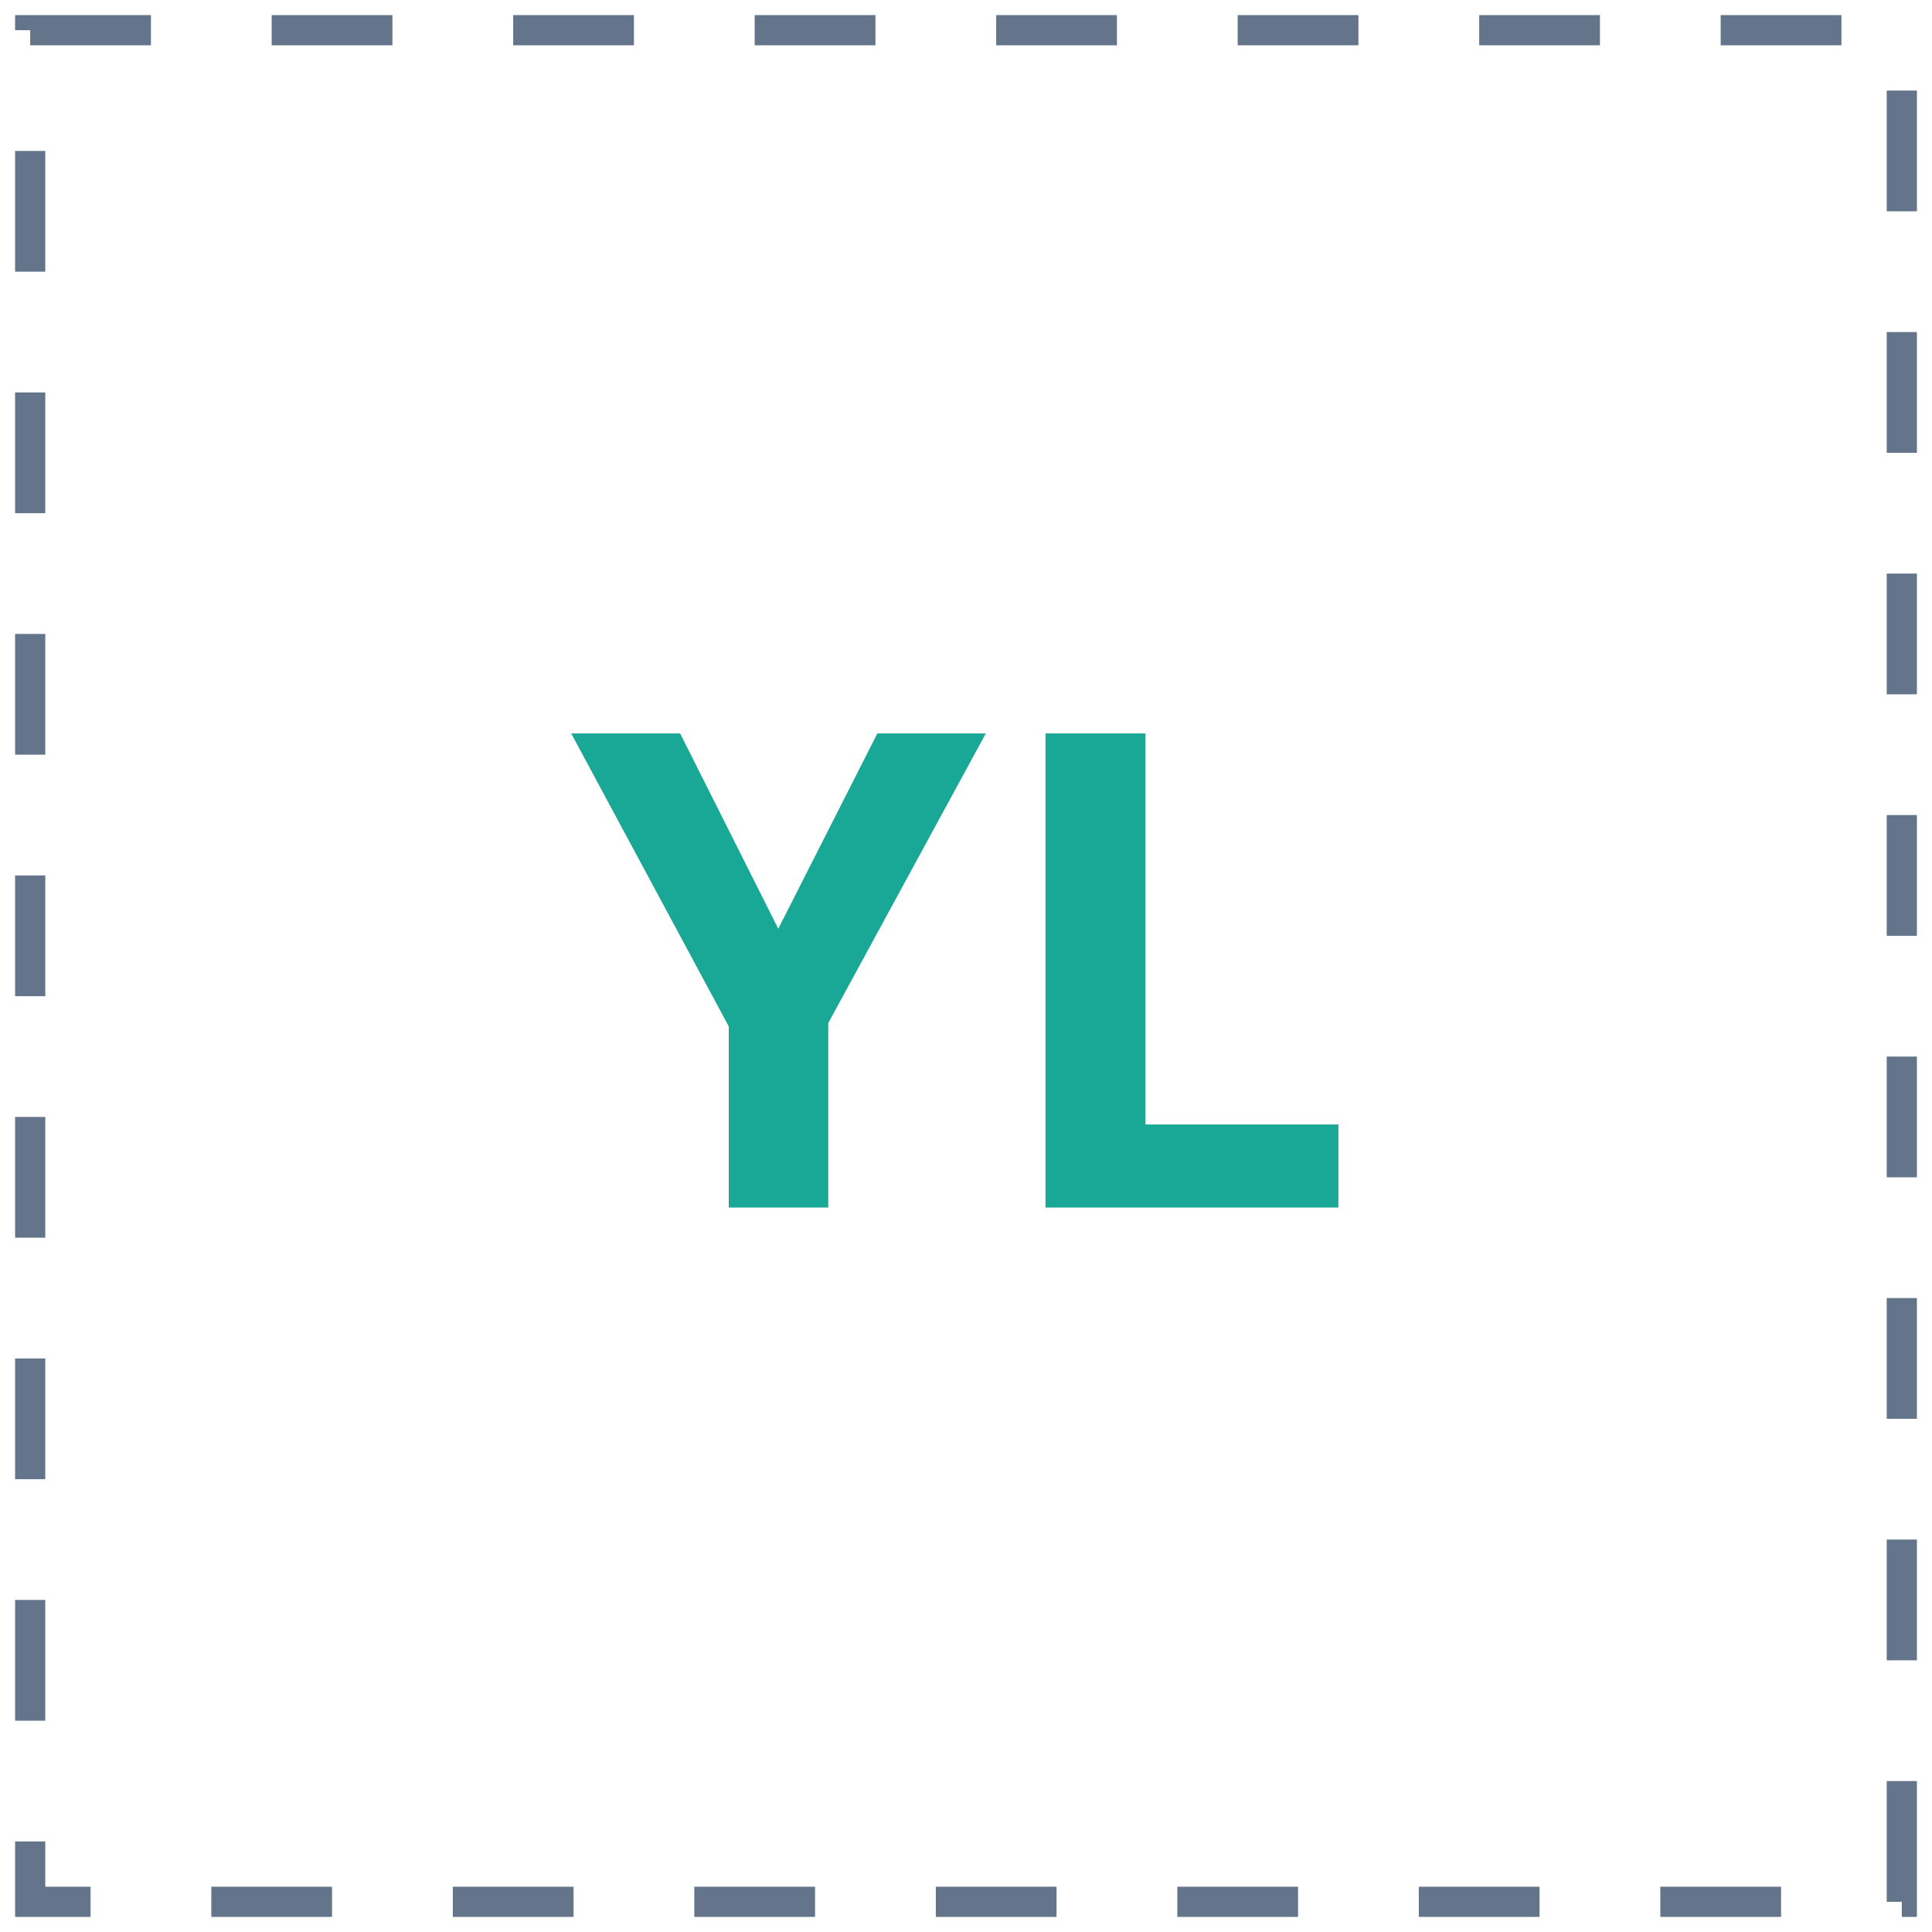
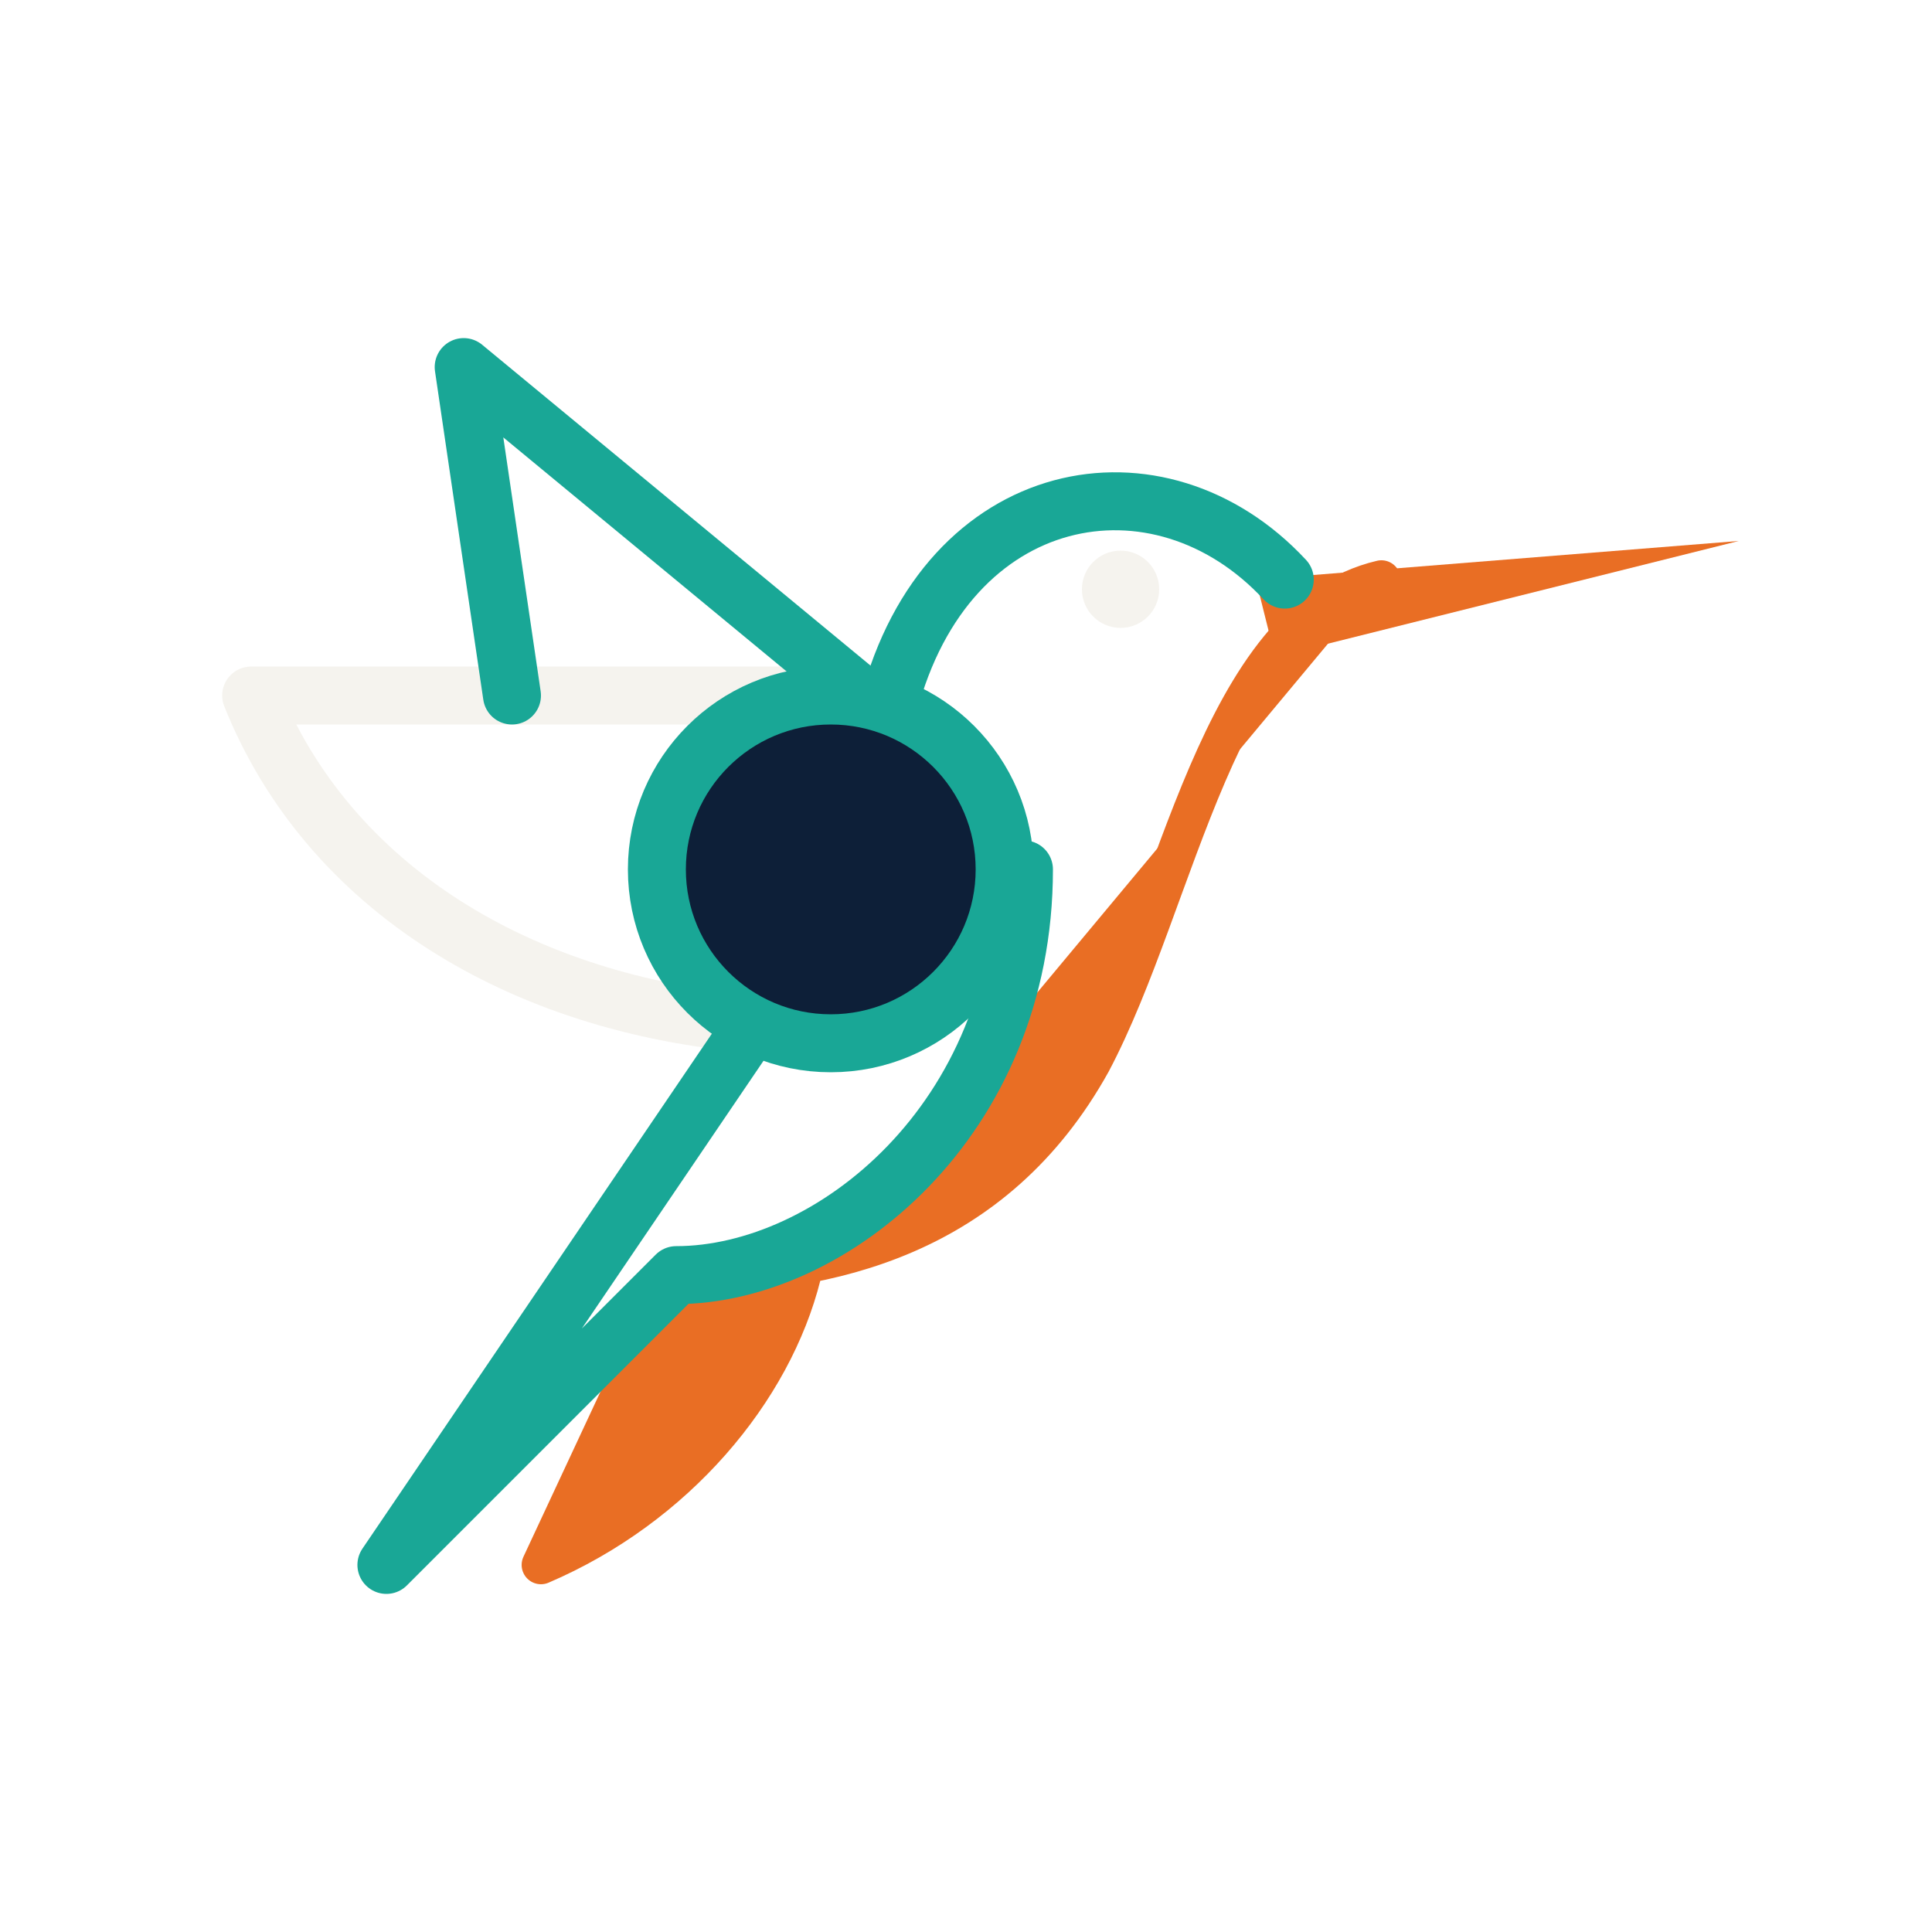
- <svg xmlns="http://www.w3.org/2000/svg" width="64" height="64" viewBox="0 0 64 64" role="img" aria-labelledby="t">
-   <rect x="1" y="1" width="62" height="62" fill="none" stroke="#64748B" stroke-dasharray="4 4" />
-   <text x="32" y="40" text-anchor="middle" font-family="Plus Jakarta Sans, sans-serif" font-weight="800" font-size="22" fill="#19A796">YL</text>
+ <svg xmlns="http://www.w3.org/2000/svg" viewBox="0 0 200 200" width="200" height="200" fill="none">
+   <g transform="translate(-12, -2)" stroke-linecap="round" stroke-linejoin="round">
+     <path d="M 155 62 C 138 66, 134 95, 125 112 C 115 130, 98 134, 82 134 L 68 164 C 82 158, 92 146, 95 134" fill="#E96E24" stroke="#E96E24" stroke-width="4" />
+     <path d="M 142 62 L 192 58 L 144 70 Z" fill="#E96E24" />
+     <path d="M 96 74 L 38 74 C 46 94, 66 106, 90 108" stroke="#F5F3EE" stroke-width="6" fill="none" />
+     <path d="M 65 74 L 60 40 L 106 78" stroke="#19A796" stroke-width="6" fill="none" />
+     <path d="M 104 75 C 110 52, 132 48, 145 62" stroke="#19A796" stroke-width="6" fill="none" />
+     <path d="M 118 92 C 118 118, 98 134, 82 134 L 52 164 L 90 108" stroke="#19A796" stroke-width="6" fill="none" />
+     <circle cx="98" cy="92" r="18" fill="#0D1F38" stroke="#19A796" stroke-width="6" />
+     <circle cx="128" cy="63" r="4" fill="#F5F3EE" />
+   </g>
</svg>
